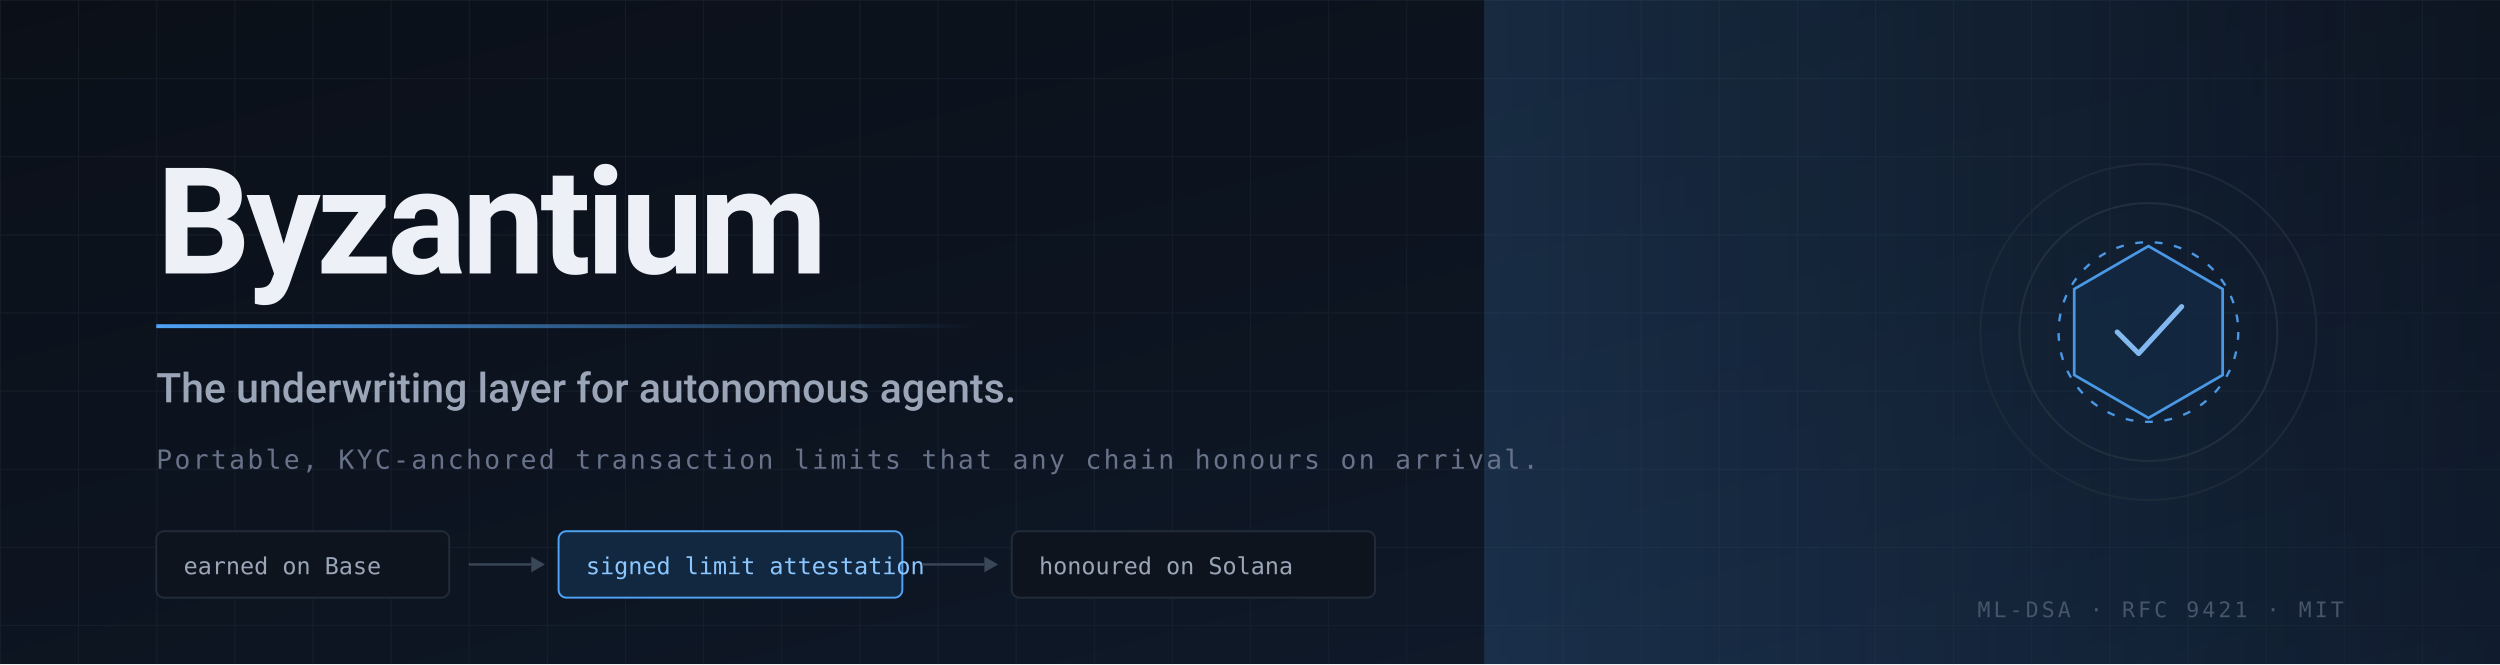
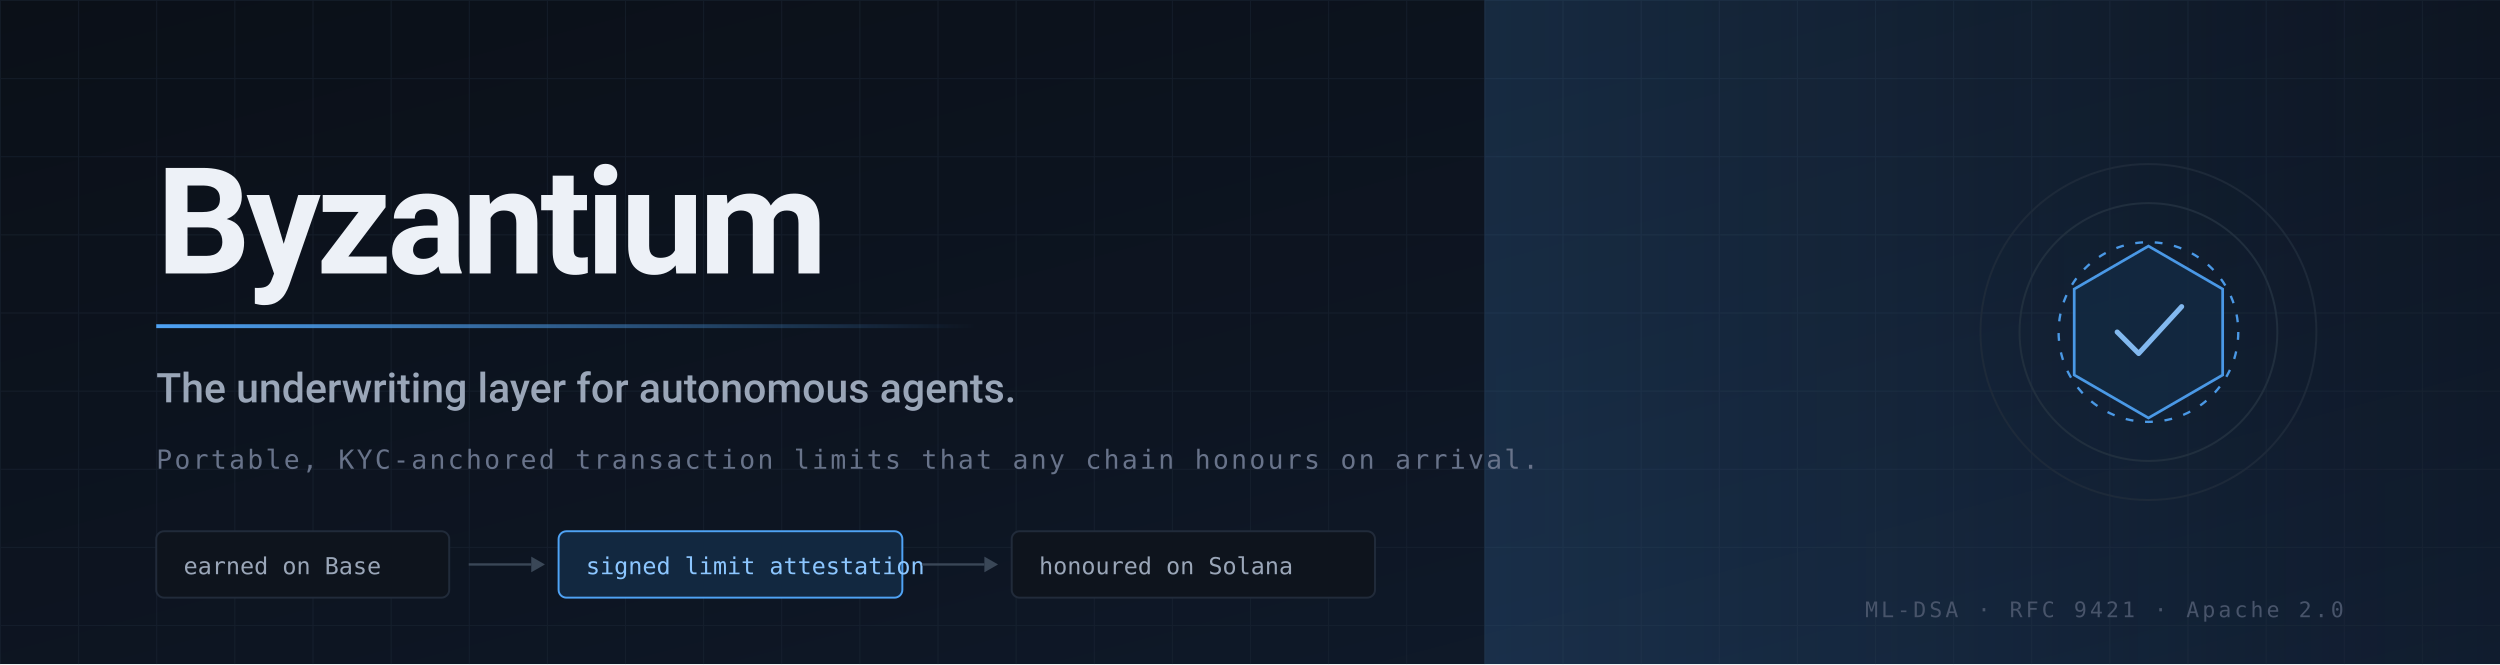
<svg xmlns="http://www.w3.org/2000/svg" viewBox="0 0 1280 340" width="1280" height="340" role="img" aria-label="Byzantium — the underwriting layer for autonomous agents">
  <defs>
    <linearGradient id="ground" x1="0" y1="0" x2="1" y2="1">
      <stop offset="0%" stop-color="#0B1018" />
      <stop offset="55%" stop-color="#0D1522" />
      <stop offset="100%" stop-color="#101C2E" />
    </linearGradient>
    <linearGradient id="rule" x1="0" y1="0" x2="1" y2="0">
      <stop offset="0%" stop-color="#4FA3F5" />
      <stop offset="65%" stop-color="#4FA3F5" stop-opacity=".35" />
      <stop offset="100%" stop-color="#4FA3F5" stop-opacity="0" />
    </linearGradient>
    <linearGradient id="glow" x1="0" y1="0" x2="1" y2="0">
      <stop offset="0%" stop-color="#4FA3F5" stop-opacity=".16" />
      <stop offset="100%" stop-color="#4FA3F5" stop-opacity="0" />
    </linearGradient>
    <pattern id="grid" width="40" height="40" patternUnits="userSpaceOnUse">
      <path d="M40 0H0V40" fill="none" stroke="#1B2635" stroke-width="1" />
    </pattern>
  </defs>
  <rect width="1280" height="340" fill="url(#ground)" />
  <rect width="1280" height="340" fill="url(#grid)" opacity=".5" />
  <rect x="760" y="0" width="520" height="340" fill="url(#glow)" />
  <text x="80" y="140" font-family="system-ui, -apple-system, 'Segoe UI', Roboto, Helvetica, Arial, sans-serif" font-size="76" font-weight="700" letter-spacing="-2.4" fill="#EDF1F7">Byzantium</text>
  <rect x="80" y="166" width="420" height="2" fill="url(#rule)" />
  <text x="80" y="206" font-family="system-ui, -apple-system, 'Segoe UI', Roboto, Helvetica, Arial, sans-serif" font-size="21" font-weight="500" fill="#9AA6B8">The underwriting layer for autonomous agents.</text>
  <text x="80" y="240" font-family="ui-monospace, SFMono-Regular, 'SF Mono', Menlo, Consolas, monospace" font-size="13.5" letter-spacing="1.2" fill="#68738A">Portable, KYC-anchored transaction limits that any chain honours on arrival.</text>
  <g transform="translate(80,272)">
    <rect x="0" y="0" width="150" height="34" rx="4" fill="#0E141D" stroke="#212B3A" />
    <text x="14" y="22" font-family="ui-monospace, SFMono-Regular, Menlo, Consolas, monospace" font-size="12" fill="#9AA6B8">earned on Base</text>
    <line x1="160" y1="17" x2="192" y2="17" stroke="#3A4757" stroke-width="1.2" />
    <path d="M192 13l7 4-7 4z" fill="#3A4757" />
    <rect x="206" y="0" width="176" height="34" rx="4" fill="#122840" stroke="#4FA3F5" />
    <text x="220" y="22" font-family="ui-monospace, SFMono-Regular, Menlo, Consolas, monospace" font-size="12" fill="#8CC6FF">signed limit attestation</text>
    <line x1="392" y1="17" x2="424" y2="17" stroke="#3A4757" stroke-width="1.2" />
    <path d="M424 13l7 4-7 4z" fill="#3A4757" />
    <rect x="438" y="0" width="186" height="34" rx="4" fill="#0E141D" stroke="#212B3A" />
    <text x="452" y="22" font-family="ui-monospace, SFMono-Regular, Menlo, Consolas, monospace" font-size="12" fill="#9AA6B8">honoured on Solana</text>
  </g>
  <g transform="translate(1010,80)" opacity=".92">
    <circle cx="90" cy="90" r="86" fill="none" stroke="#1E2A3A" stroke-width="1" />
    <circle cx="90" cy="90" r="66" fill="none" stroke="#22303F" stroke-width="1" />
    <circle cx="90" cy="90" r="46" fill="none" stroke="#4FA3F5" stroke-width="1.2" stroke-dasharray="4 6" />
    <path d="M90 46 L128 68 L128 112 L90 134 L52 112 L52 68 Z" fill="#122840" stroke="#4FA3F5" stroke-width="1.4" />
    <path d="M74 90 l11 11 l22 -24" fill="none" stroke="#8CC6FF" stroke-width="2.6" stroke-linecap="round" stroke-linejoin="round" />
  </g>
-   <text x="1200" y="316" text-anchor="end" font-family="ui-monospace, SFMono-Regular, Menlo, Consolas, monospace" font-size="11" letter-spacing="1.6" fill="#48546A">ML-DSA · RFC 9421 · MIT</text>
+   <text x="1200" y="316" text-anchor="end" font-family="ui-monospace, SFMono-Regular, Menlo, Consolas, monospace" font-size="11" letter-spacing="1.6" fill="#48546A">ML-DSA · RFC 9421 · Apache 2.0</text>
</svg>
